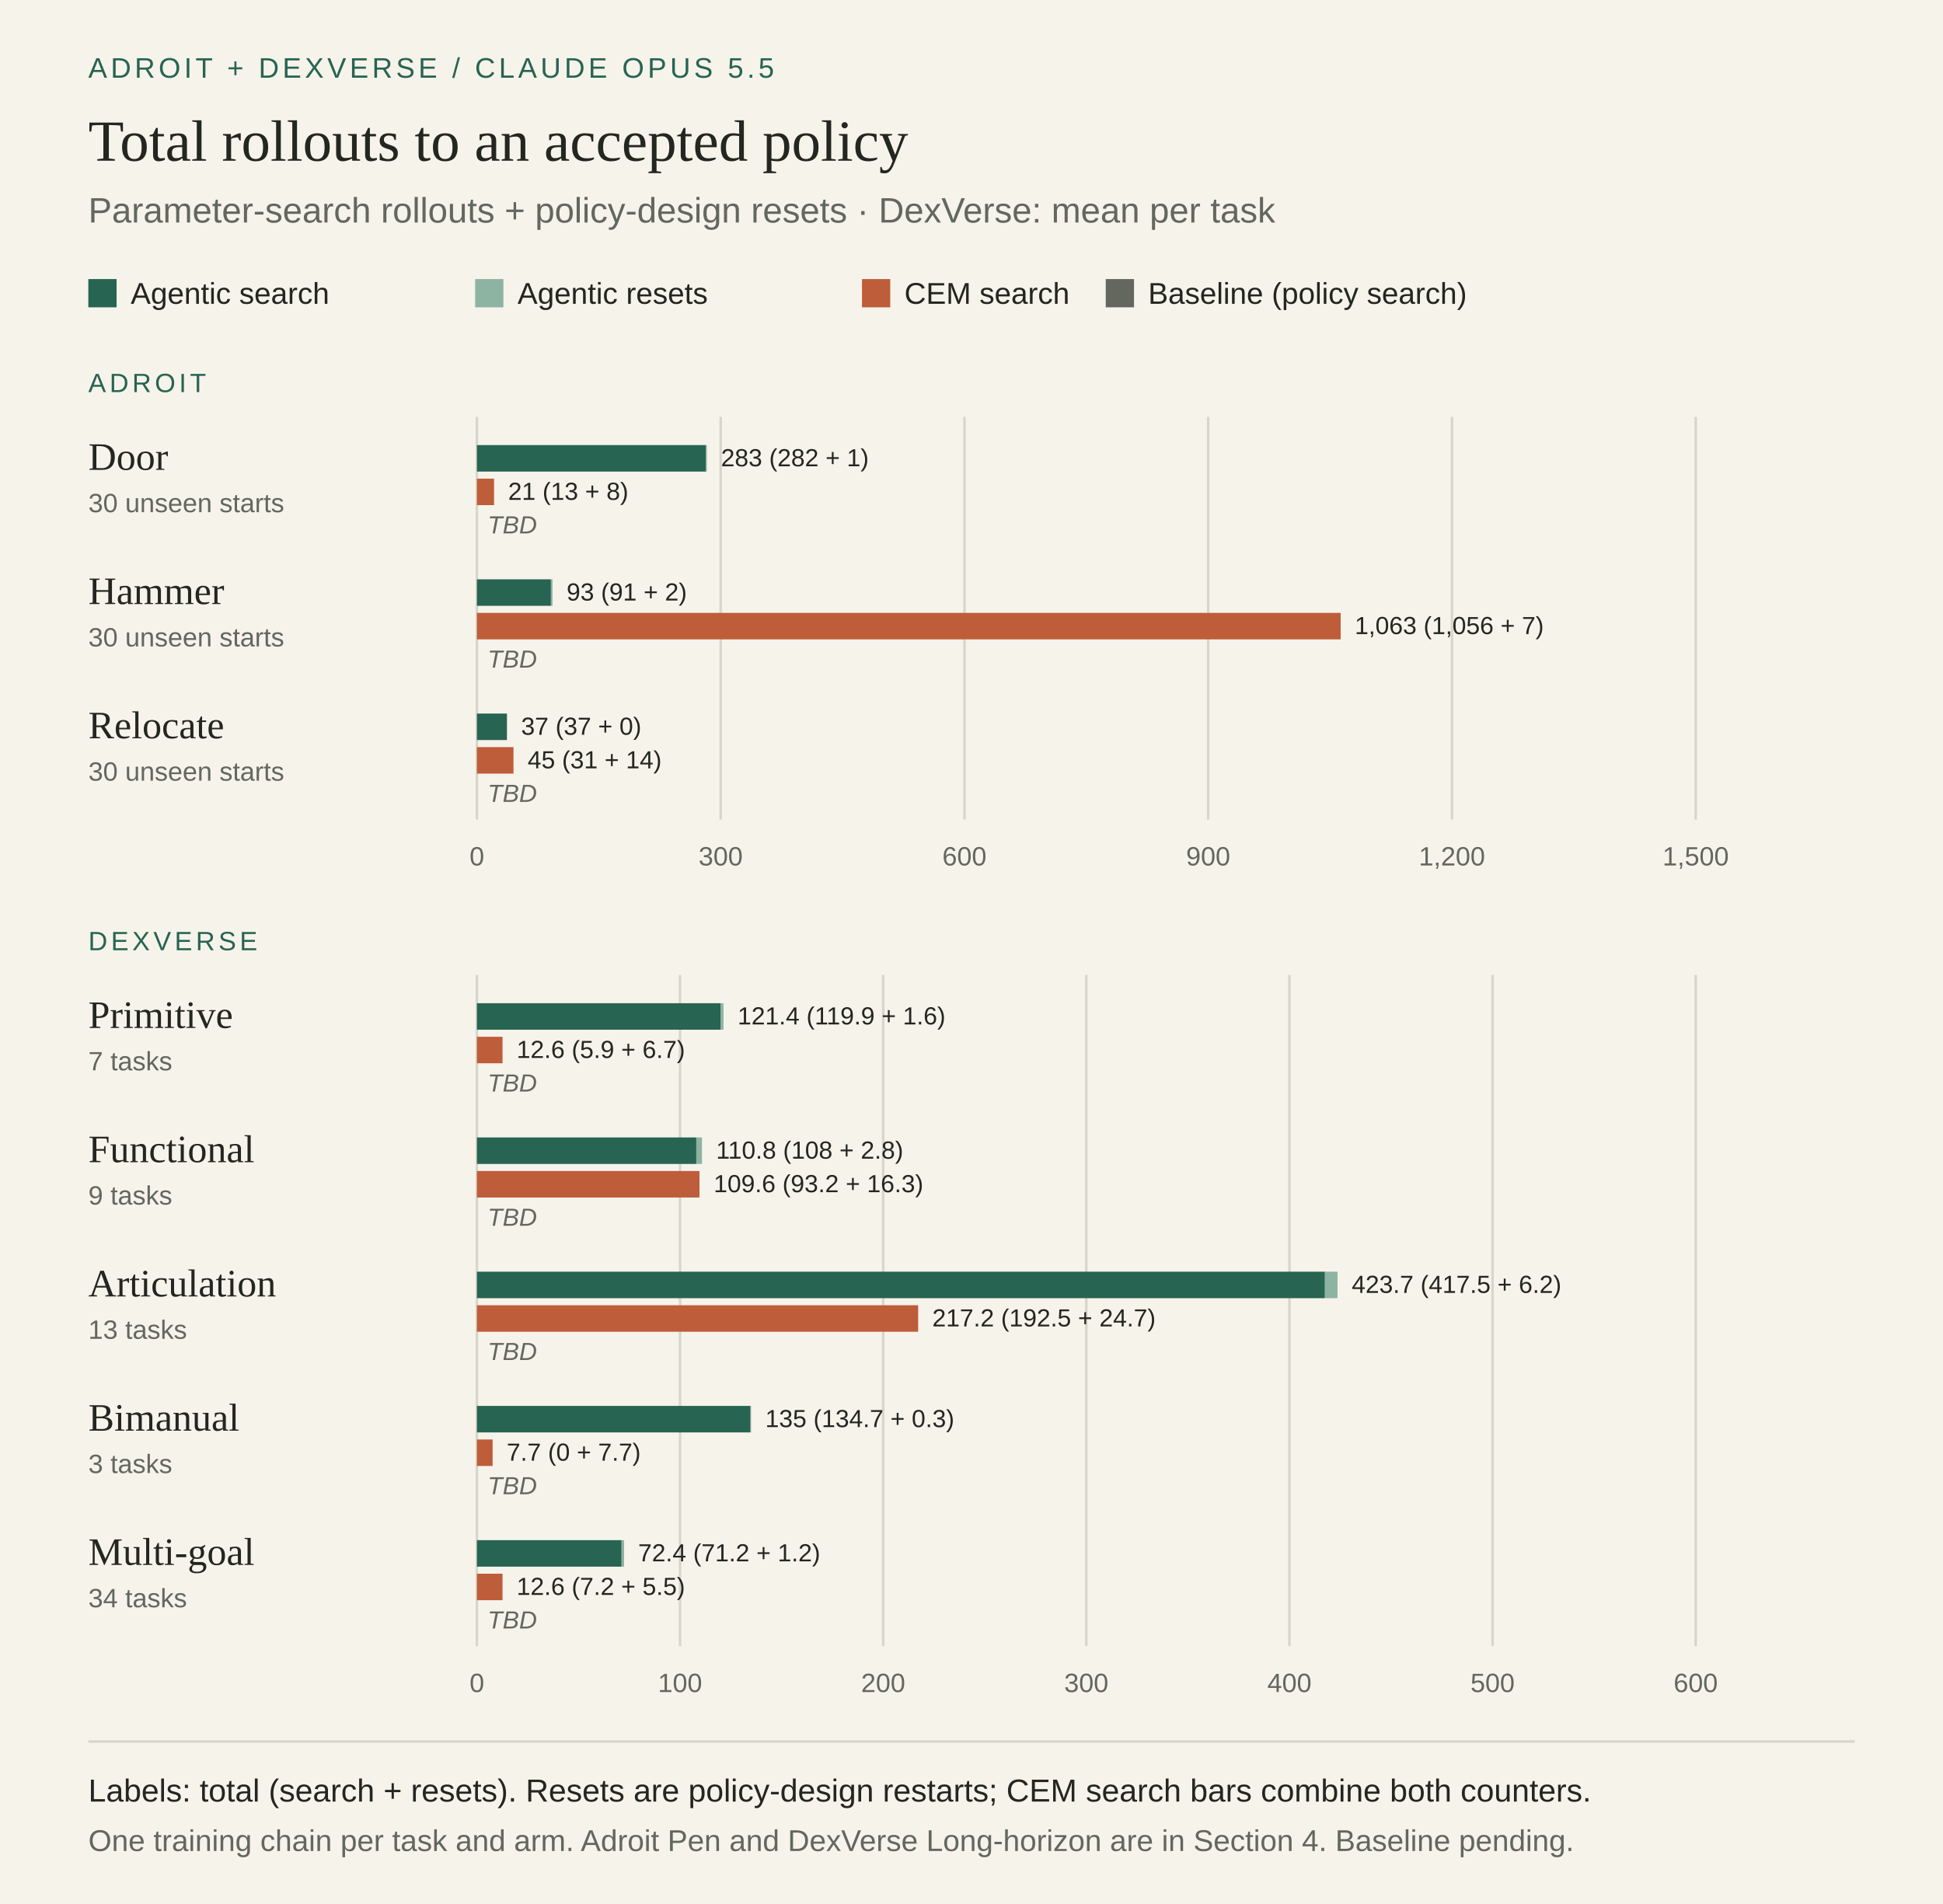
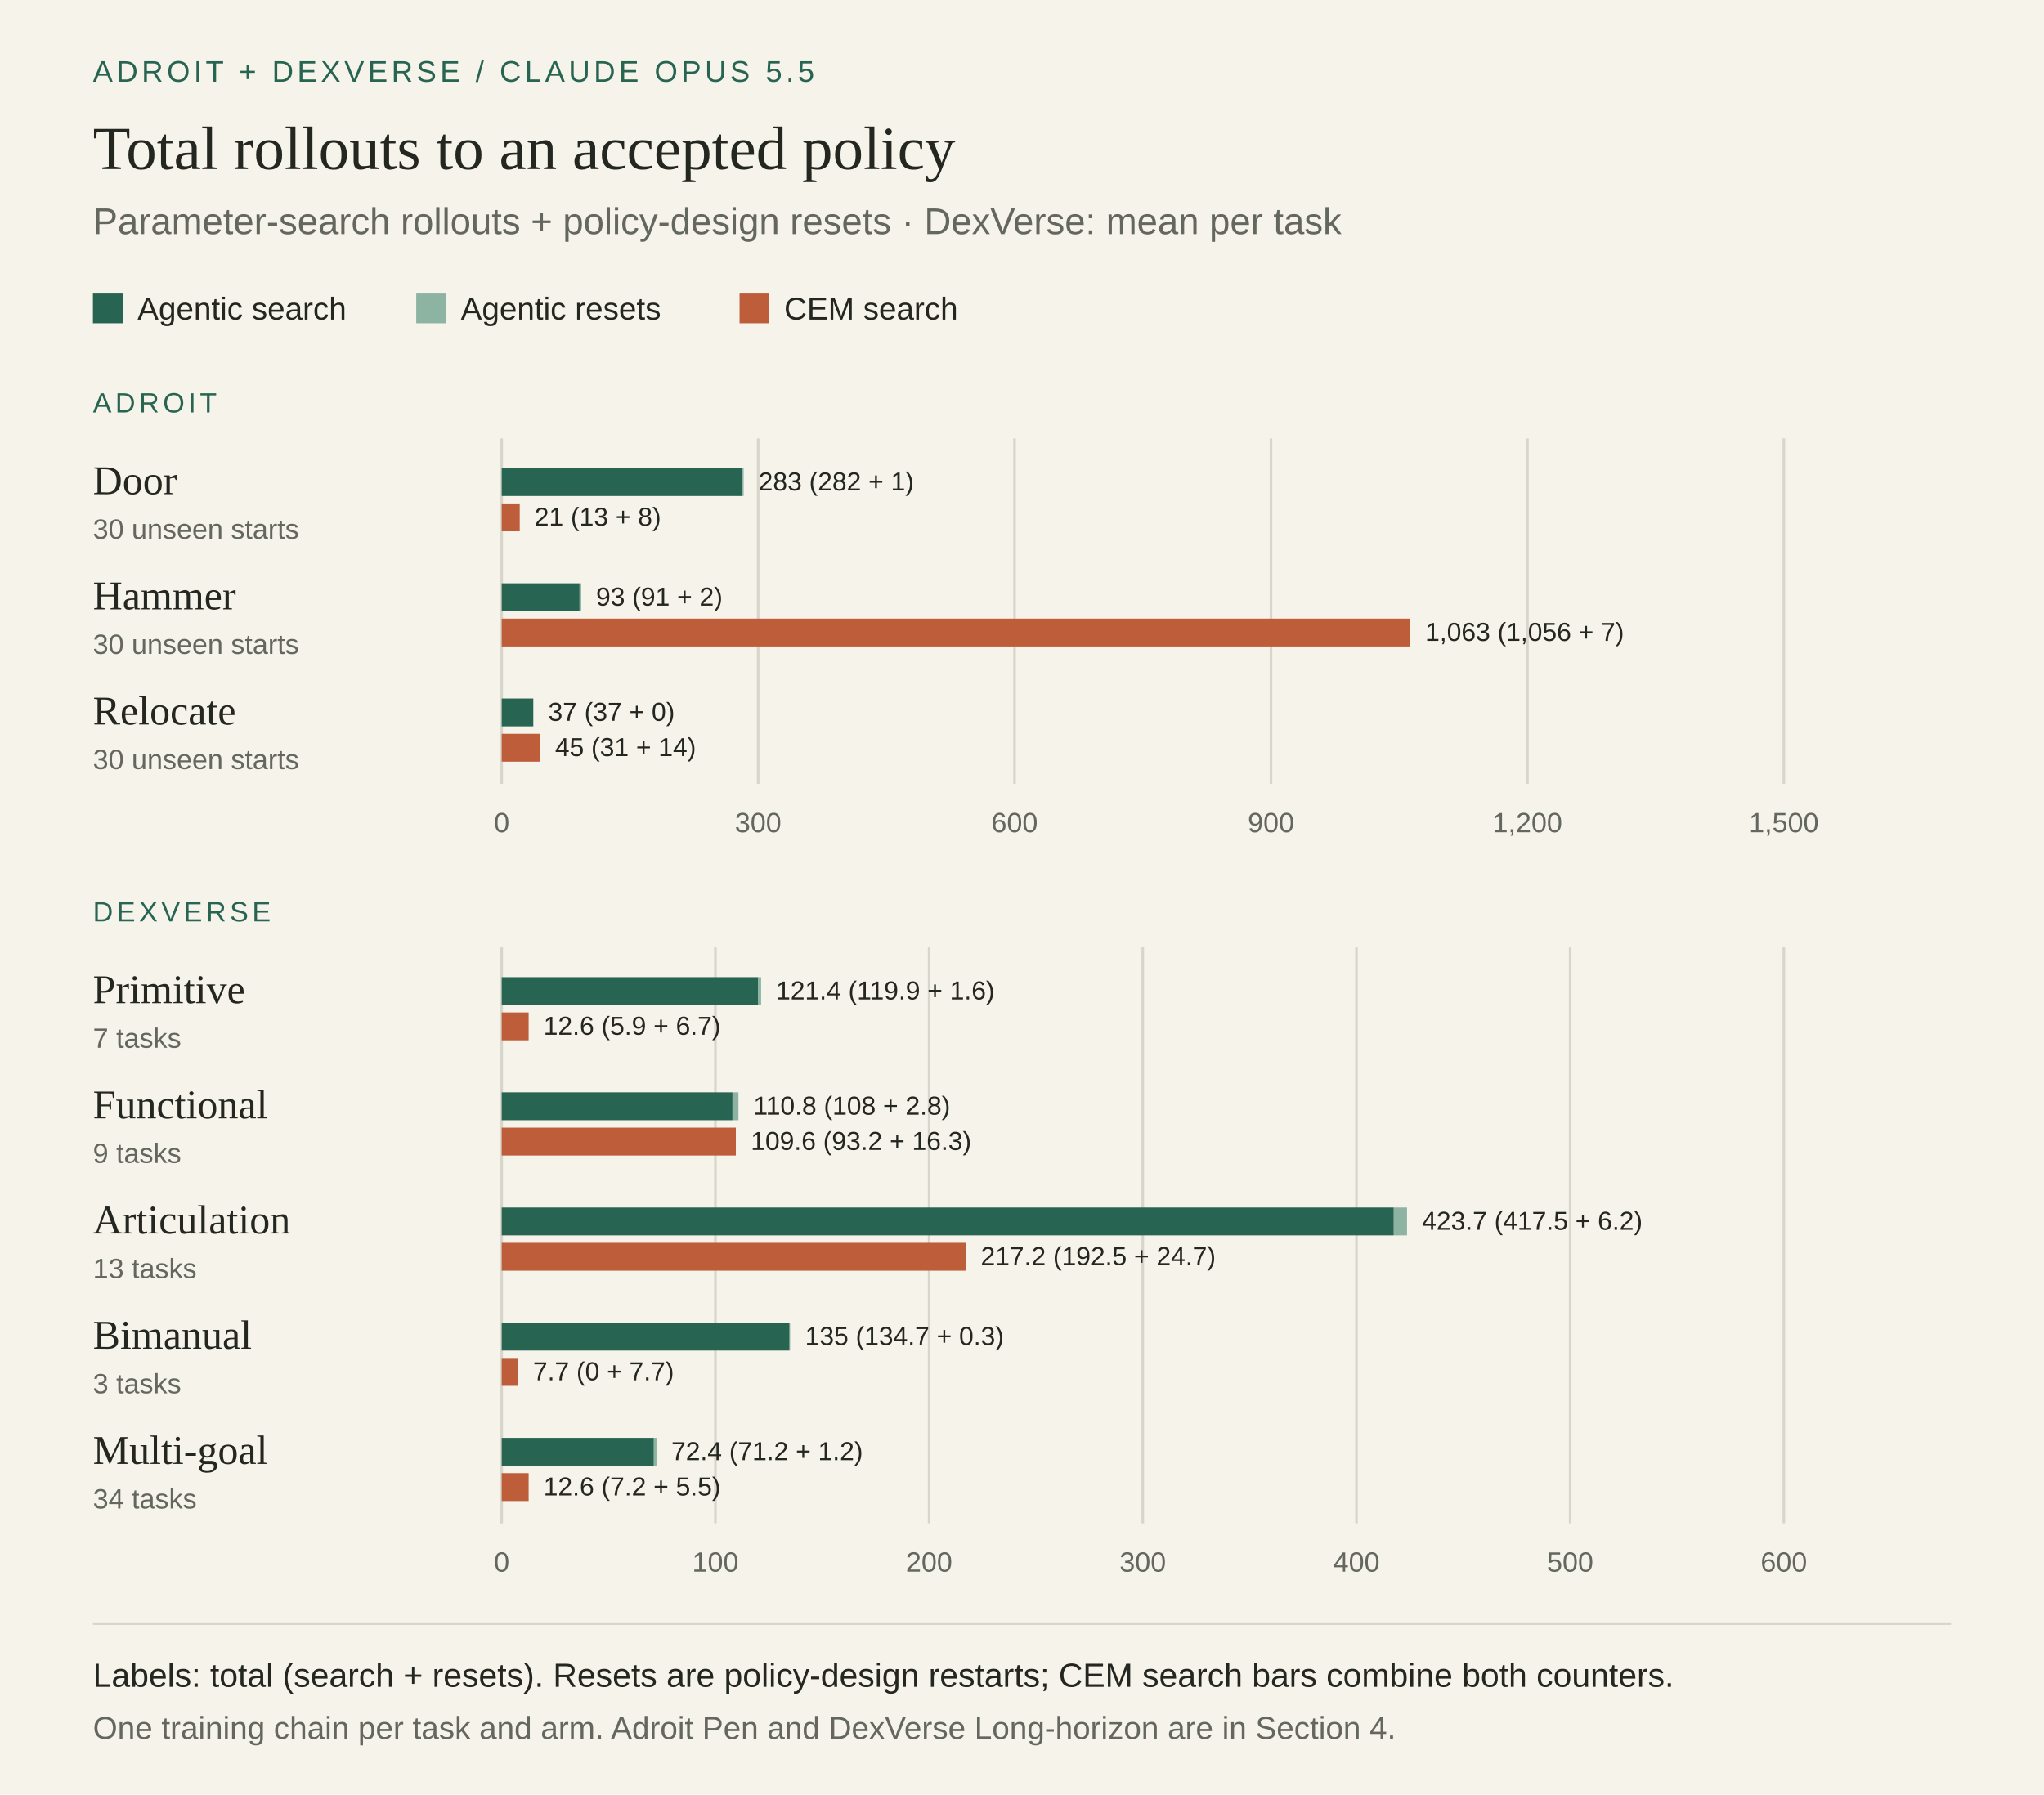
- <svg xmlns="http://www.w3.org/2000/svg" width="1100" height="1078" viewBox="0 0 1100 1078" role="img" aria-labelledby="figure-title figure-desc">
+ <svg xmlns="http://www.w3.org/2000/svg" width="1100" height="966" viewBox="0 0 1100 966" role="img" aria-labelledby="figure-title figure-desc">
  <defs>
    <marker id="arrow" markerWidth="8" markerHeight="8" refX="7" refY="4" orient="auto" markerUnits="userSpaceOnUse">
      <path d="M 0 0 L 8 4 L 0 8 Z" fill="#276451" />
    </marker>
  </defs>
-   <rect width="1100" height="1078" fill="#f6f3eb" />
+   <rect width="1100" height="966" fill="#f6f3eb" />
  <text x="50" y="44" font-family="Arial, Helvetica, sans-serif" font-size="16" fill="#276451" text-anchor="start" letter-spacing="2">ADROIT + DEXVERSE  /  CLAUDE OPUS 5.5</text>
  <text x="50" y="91" font-family="Georgia, 'Times New Roman', serif" font-size="33" fill="#242620" text-anchor="start">Total rollouts to an accepted policy</text>
  <text x="50" y="126" font-family="Arial, Helvetica, sans-serif" font-size="20" fill="#63675d" text-anchor="start">Parameter-search rollouts + policy-design resets · DexVerse: mean per task</text>
  <rect x="50" y="158" width="16" height="16" fill="#276451" />
  <text x="74" y="172" font-family="Arial, Helvetica, sans-serif" font-size="17" fill="#242620" text-anchor="start">Agentic search</text>
-   <rect x="269" y="158" width="16" height="16" fill="#8db3a3" />
-   <text x="293" y="172" font-family="Arial, Helvetica, sans-serif" font-size="17" fill="#242620" text-anchor="start">Agentic resets</text>
-   <rect x="488" y="158" width="16" height="16" fill="#be5d39" />
-   <text x="512" y="172" font-family="Arial, Helvetica, sans-serif" font-size="17" fill="#242620" text-anchor="start">CEM search</text>
-   <rect x="626" y="158" width="16" height="16" fill="#63675d" />
-   <text x="650" y="172" font-family="Arial, Helvetica, sans-serif" font-size="17" fill="#242620" text-anchor="start">Baseline (policy search)</text>
+   <rect x="224" y="158" width="16" height="16" fill="#8db3a3" />
+   <text x="248" y="172" font-family="Arial, Helvetica, sans-serif" font-size="17" fill="#242620" text-anchor="start">Agentic resets</text>
+   <rect x="398" y="158" width="16" height="16" fill="#be5d39" />
+   <text x="422" y="172" font-family="Arial, Helvetica, sans-serif" font-size="17" fill="#242620" text-anchor="start">CEM search</text>
  <text x="50" y="222" font-family="Arial, Helvetica, sans-serif" font-size="15" fill="#276451" text-anchor="start" letter-spacing="2">ADROIT</text>
-   <line x1="270.0" y1="236" x2="270.0" y2="464" stroke="#d7d6ca" stroke-width="1.4" />
-   <text x="270.0" y="490" font-family="Arial, Helvetica, sans-serif" font-size="15" fill="#63675d" text-anchor="middle">0</text>
-   <line x1="408.0" y1="236" x2="408.0" y2="464" stroke="#d7d6ca" stroke-width="1.4" />
-   <text x="408.0" y="490" font-family="Arial, Helvetica, sans-serif" font-size="15" fill="#63675d" text-anchor="middle">300</text>
-   <line x1="546.0" y1="236" x2="546.0" y2="464" stroke="#d7d6ca" stroke-width="1.4" />
-   <text x="546.0" y="490" font-family="Arial, Helvetica, sans-serif" font-size="15" fill="#63675d" text-anchor="middle">600</text>
-   <line x1="684.0" y1="236" x2="684.0" y2="464" stroke="#d7d6ca" stroke-width="1.4" />
-   <text x="684.0" y="490" font-family="Arial, Helvetica, sans-serif" font-size="15" fill="#63675d" text-anchor="middle">900</text>
-   <line x1="822.0" y1="236" x2="822.0" y2="464" stroke="#d7d6ca" stroke-width="1.4" />
-   <text x="822.0" y="490" font-family="Arial, Helvetica, sans-serif" font-size="15" fill="#63675d" text-anchor="middle">1,200</text>
-   <line x1="960.0" y1="236" x2="960.0" y2="464" stroke="#d7d6ca" stroke-width="1.4" />
-   <text x="960.0" y="490" font-family="Arial, Helvetica, sans-serif" font-size="15" fill="#63675d" text-anchor="middle">1,500</text>
+   <line x1="270.0" y1="236" x2="270.0" y2="422" stroke="#d7d6ca" stroke-width="1.4" />
+   <text x="270.0" y="448" font-family="Arial, Helvetica, sans-serif" font-size="15" fill="#63675d" text-anchor="middle">0</text>
+   <line x1="408.0" y1="236" x2="408.0" y2="422" stroke="#d7d6ca" stroke-width="1.4" />
+   <text x="408.0" y="448" font-family="Arial, Helvetica, sans-serif" font-size="15" fill="#63675d" text-anchor="middle">300</text>
+   <line x1="546.0" y1="236" x2="546.0" y2="422" stroke="#d7d6ca" stroke-width="1.4" />
+   <text x="546.0" y="448" font-family="Arial, Helvetica, sans-serif" font-size="15" fill="#63675d" text-anchor="middle">600</text>
+   <line x1="684.0" y1="236" x2="684.0" y2="422" stroke="#d7d6ca" stroke-width="1.4" />
+   <text x="684.0" y="448" font-family="Arial, Helvetica, sans-serif" font-size="15" fill="#63675d" text-anchor="middle">900</text>
+   <line x1="822.0" y1="236" x2="822.0" y2="422" stroke="#d7d6ca" stroke-width="1.4" />
+   <text x="822.0" y="448" font-family="Arial, Helvetica, sans-serif" font-size="15" fill="#63675d" text-anchor="middle">1,200</text>
+   <line x1="960.0" y1="236" x2="960.0" y2="422" stroke="#d7d6ca" stroke-width="1.4" />
+   <text x="960.0" y="448" font-family="Arial, Helvetica, sans-serif" font-size="15" fill="#63675d" text-anchor="middle">1,500</text>
  <text x="50" y="266" font-family="Georgia, 'Times New Roman', serif" font-size="22" fill="#242620" text-anchor="start">Door</text>
  <text x="50" y="290" font-family="Arial, Helvetica, sans-serif" font-size="15" fill="#63675d" text-anchor="start">30 unseen starts</text>
  <rect x="270" y="252" width="129.7" height="15" fill="#276451" />
  <rect x="399.7" y="252" width="0.5" height="15" fill="#8db3a3" />
  <text x="408.18" y="264" font-family="Arial, Helvetica, sans-serif" font-size="14" fill="#242620" text-anchor="start">283  (282 + 1)</text>
  <rect x="270" y="271" width="9.7" height="15" fill="#be5d39" />
  <text x="287.66" y="283" font-family="Arial, Helvetica, sans-serif" font-size="14" fill="#242620" text-anchor="start">21  (13 + 8)</text>
-   <text x="276" y="302" font-family="Arial, Helvetica, sans-serif" font-size="14" fill="#63675d" text-anchor="start" font-style="italic">TBD</text>
-   <text x="50" y="342" font-family="Georgia, 'Times New Roman', serif" font-size="22" fill="#242620" text-anchor="start">Hammer</text>
-   <text x="50" y="366" font-family="Arial, Helvetica, sans-serif" font-size="15" fill="#63675d" text-anchor="start">30 unseen starts</text>
-   <rect x="270" y="328" width="41.9" height="15" fill="#276451" />
-   <rect x="311.9" y="328" width="0.9" height="15" fill="#8db3a3" />
-   <text x="320.78" y="340" font-family="Arial, Helvetica, sans-serif" font-size="14" fill="#242620" text-anchor="start">93  (91 + 2)</text>
-   <rect x="270" y="347" width="489.0" height="15" fill="#be5d39" />
-   <text x="766.98" y="359" font-family="Arial, Helvetica, sans-serif" font-size="14" fill="#242620" text-anchor="start">1,063  (1,056 + 7)</text>
-   <text x="276" y="378" font-family="Arial, Helvetica, sans-serif" font-size="14" fill="#63675d" text-anchor="start" font-style="italic">TBD</text>
-   <text x="50" y="418" font-family="Georgia, 'Times New Roman', serif" font-size="22" fill="#242620" text-anchor="start">Relocate</text>
-   <text x="50" y="442" font-family="Arial, Helvetica, sans-serif" font-size="15" fill="#63675d" text-anchor="start">30 unseen starts</text>
-   <rect x="270" y="404" width="17.0" height="15" fill="#276451" />
-   <rect x="287.0" y="404" width="0.0" height="15" fill="#8db3a3" />
-   <text x="295.02" y="416" font-family="Arial, Helvetica, sans-serif" font-size="14" fill="#242620" text-anchor="start">37  (37 + 0)</text>
-   <rect x="270" y="423" width="20.7" height="15" fill="#be5d39" />
-   <text x="298.7" y="435" font-family="Arial, Helvetica, sans-serif" font-size="14" fill="#242620" text-anchor="start">45  (31 + 14)</text>
-   <text x="276" y="454" font-family="Arial, Helvetica, sans-serif" font-size="14" fill="#63675d" text-anchor="start" font-style="italic">TBD</text>
-   <text x="50" y="538" font-family="Arial, Helvetica, sans-serif" font-size="15" fill="#276451" text-anchor="start" letter-spacing="2">DEXVERSE</text>
-   <line x1="270.0" y1="552" x2="270.0" y2="932" stroke="#d7d6ca" stroke-width="1.4" />
-   <text x="270.0" y="958" font-family="Arial, Helvetica, sans-serif" font-size="15" fill="#63675d" text-anchor="middle">0</text>
-   <line x1="385.0" y1="552" x2="385.0" y2="932" stroke="#d7d6ca" stroke-width="1.4" />
-   <text x="385.0" y="958" font-family="Arial, Helvetica, sans-serif" font-size="15" fill="#63675d" text-anchor="middle">100</text>
-   <line x1="500.0" y1="552" x2="500.0" y2="932" stroke="#d7d6ca" stroke-width="1.4" />
-   <text x="500.0" y="958" font-family="Arial, Helvetica, sans-serif" font-size="15" fill="#63675d" text-anchor="middle">200</text>
-   <line x1="615.0" y1="552" x2="615.0" y2="932" stroke="#d7d6ca" stroke-width="1.4" />
-   <text x="615.0" y="958" font-family="Arial, Helvetica, sans-serif" font-size="15" fill="#63675d" text-anchor="middle">300</text>
-   <line x1="730.0" y1="552" x2="730.0" y2="932" stroke="#d7d6ca" stroke-width="1.4" />
-   <text x="730.0" y="958" font-family="Arial, Helvetica, sans-serif" font-size="15" fill="#63675d" text-anchor="middle">400</text>
-   <line x1="845.0" y1="552" x2="845.0" y2="932" stroke="#d7d6ca" stroke-width="1.4" />
-   <text x="845.0" y="958" font-family="Arial, Helvetica, sans-serif" font-size="15" fill="#63675d" text-anchor="middle">500</text>
-   <line x1="960.0" y1="552" x2="960.0" y2="932" stroke="#d7d6ca" stroke-width="1.4" />
-   <text x="960.0" y="958" font-family="Arial, Helvetica, sans-serif" font-size="15" fill="#63675d" text-anchor="middle">600</text>
-   <text x="50" y="582" font-family="Georgia, 'Times New Roman', serif" font-size="22" fill="#242620" text-anchor="start">Primitive</text>
-   <text x="50" y="606" font-family="Arial, Helvetica, sans-serif" font-size="15" fill="#63675d" text-anchor="start">7 tasks</text>
-   <rect x="270" y="568" width="137.9" height="15" fill="#276451" />
-   <rect x="407.9" y="568" width="1.7" height="15" fill="#8db3a3" />
-   <text x="417.61" y="580" font-family="Arial, Helvetica, sans-serif" font-size="14" fill="#242620" text-anchor="start">121.4  (119.9 + 1.6)</text>
-   <rect x="270" y="587" width="14.5" height="15" fill="#be5d39" />
-   <text x="292.49" y="599" font-family="Arial, Helvetica, sans-serif" font-size="14" fill="#242620" text-anchor="start">12.6  (5.9 + 6.7)</text>
-   <text x="276" y="618" font-family="Arial, Helvetica, sans-serif" font-size="14" fill="#63675d" text-anchor="start" font-style="italic">TBD</text>
-   <text x="50" y="658" font-family="Georgia, 'Times New Roman', serif" font-size="22" fill="#242620" text-anchor="start">Functional</text>
-   <text x="50" y="682" font-family="Arial, Helvetica, sans-serif" font-size="15" fill="#63675d" text-anchor="start">9 tasks</text>
-   <rect x="270" y="644" width="124.2" height="15" fill="#276451" />
-   <rect x="394.2" y="644" width="3.2" height="15" fill="#8db3a3" />
-   <text x="405.42" y="656" font-family="Arial, Helvetica, sans-serif" font-size="14" fill="#242620" text-anchor="start">110.8  (108 + 2.8)</text>
-   <rect x="270" y="663" width="126.0" height="15" fill="#be5d39" />
-   <text x="404.04" y="675" font-family="Arial, Helvetica, sans-serif" font-size="14" fill="#242620" text-anchor="start">109.6  (93.2 + 16.3)</text>
-   <text x="276" y="694" font-family="Arial, Helvetica, sans-serif" font-size="14" fill="#63675d" text-anchor="start" font-style="italic">TBD</text>
-   <text x="50" y="734" font-family="Georgia, 'Times New Roman', serif" font-size="22" fill="#242620" text-anchor="start">Articulation</text>
-   <text x="50" y="758" font-family="Arial, Helvetica, sans-serif" font-size="15" fill="#63675d" text-anchor="start">13 tasks</text>
-   <rect x="270" y="720" width="480.1" height="15" fill="#276451" />
-   <rect x="750.1" y="720" width="7.1" height="15" fill="#8db3a3" />
-   <text x="765.255" y="732" font-family="Arial, Helvetica, sans-serif" font-size="14" fill="#242620" text-anchor="start">423.7  (417.5 + 6.2)</text>
-   <rect x="270" y="739" width="249.8" height="15" fill="#be5d39" />
-   <text x="527.78" y="751" font-family="Arial, Helvetica, sans-serif" font-size="14" fill="#242620" text-anchor="start">217.2  (192.5 + 24.7)</text>
-   <text x="276" y="770" font-family="Arial, Helvetica, sans-serif" font-size="14" fill="#63675d" text-anchor="start" font-style="italic">TBD</text>
-   <text x="50" y="810" font-family="Georgia, 'Times New Roman', serif" font-size="22" fill="#242620" text-anchor="start">Bimanual</text>
-   <text x="50" y="834" font-family="Arial, Helvetica, sans-serif" font-size="15" fill="#63675d" text-anchor="start">3 tasks</text>
-   <rect x="270" y="796" width="154.9" height="15" fill="#276451" />
-   <rect x="424.9" y="796" width="0.3" height="15" fill="#8db3a3" />
-   <text x="433.25" y="808" font-family="Arial, Helvetica, sans-serif" font-size="14" fill="#242620" text-anchor="start">135  (134.7 + 0.3)</text>
-   <rect x="270" y="815" width="8.9" height="15" fill="#be5d39" />
-   <text x="286.855" y="827" font-family="Arial, Helvetica, sans-serif" font-size="14" fill="#242620" text-anchor="start">7.7  (0 + 7.7)</text>
-   <text x="276" y="846" font-family="Arial, Helvetica, sans-serif" font-size="14" fill="#63675d" text-anchor="start" font-style="italic">TBD</text>
-   <text x="50" y="886" font-family="Georgia, 'Times New Roman', serif" font-size="22" fill="#242620" text-anchor="start">Multi-goal</text>
-   <text x="50" y="910" font-family="Arial, Helvetica, sans-serif" font-size="15" fill="#63675d" text-anchor="start">34 tasks</text>
-   <rect x="270" y="872" width="81.9" height="15" fill="#276451" />
-   <rect x="351.9" y="872" width="1.4" height="15" fill="#8db3a3" />
-   <text x="361.26" y="884" font-family="Arial, Helvetica, sans-serif" font-size="14" fill="#242620" text-anchor="start">72.4  (71.2 + 1.2)</text>
-   <rect x="270" y="891" width="14.5" height="15" fill="#be5d39" />
-   <text x="292.49" y="903" font-family="Arial, Helvetica, sans-serif" font-size="14" fill="#242620" text-anchor="start">12.6  (7.2 + 5.5)</text>
-   <text x="276" y="922" font-family="Arial, Helvetica, sans-serif" font-size="14" fill="#63675d" text-anchor="start" font-style="italic">TBD</text>
-   <line x1="50" y1="986" x2="1050" y2="986" stroke="#d7d6ca" stroke-width="1.4" />
-   <text x="50" y="1020" font-family="Arial, Helvetica, sans-serif" font-size="18" fill="#242620" text-anchor="start">Labels: total (search + resets). Resets are policy-design restarts; CEM search bars combine both counters.</text>
-   <text x="50" y="1048" font-family="Arial, Helvetica, sans-serif" font-size="17" fill="#63675d" text-anchor="start">One training chain per task and arm. Adroit Pen and DexVerse Long-horizon are in Section 4. Baseline pending.</text>
+   <text x="50" y="328" font-family="Georgia, 'Times New Roman', serif" font-size="22" fill="#242620" text-anchor="start">Hammer</text>
+   <text x="50" y="352" font-family="Arial, Helvetica, sans-serif" font-size="15" fill="#63675d" text-anchor="start">30 unseen starts</text>
+   <rect x="270" y="314" width="41.9" height="15" fill="#276451" />
+   <rect x="311.9" y="314" width="0.9" height="15" fill="#8db3a3" />
+   <text x="320.78" y="326" font-family="Arial, Helvetica, sans-serif" font-size="14" fill="#242620" text-anchor="start">93  (91 + 2)</text>
+   <rect x="270" y="333" width="489.0" height="15" fill="#be5d39" />
+   <text x="766.98" y="345" font-family="Arial, Helvetica, sans-serif" font-size="14" fill="#242620" text-anchor="start">1,063  (1,056 + 7)</text>
+   <text x="50" y="390" font-family="Georgia, 'Times New Roman', serif" font-size="22" fill="#242620" text-anchor="start">Relocate</text>
+   <text x="50" y="414" font-family="Arial, Helvetica, sans-serif" font-size="15" fill="#63675d" text-anchor="start">30 unseen starts</text>
+   <rect x="270" y="376" width="17.0" height="15" fill="#276451" />
+   <rect x="287.0" y="376" width="0.0" height="15" fill="#8db3a3" />
+   <text x="295.02" y="388" font-family="Arial, Helvetica, sans-serif" font-size="14" fill="#242620" text-anchor="start">37  (37 + 0)</text>
+   <rect x="270" y="395" width="20.7" height="15" fill="#be5d39" />
+   <text x="298.7" y="407" font-family="Arial, Helvetica, sans-serif" font-size="14" fill="#242620" text-anchor="start">45  (31 + 14)</text>
+   <text x="50" y="496" font-family="Arial, Helvetica, sans-serif" font-size="15" fill="#276451" text-anchor="start" letter-spacing="2">DEXVERSE</text>
+   <line x1="270.0" y1="510" x2="270.0" y2="820" stroke="#d7d6ca" stroke-width="1.4" />
+   <text x="270.0" y="846" font-family="Arial, Helvetica, sans-serif" font-size="15" fill="#63675d" text-anchor="middle">0</text>
+   <line x1="385.0" y1="510" x2="385.0" y2="820" stroke="#d7d6ca" stroke-width="1.4" />
+   <text x="385.0" y="846" font-family="Arial, Helvetica, sans-serif" font-size="15" fill="#63675d" text-anchor="middle">100</text>
+   <line x1="500.0" y1="510" x2="500.0" y2="820" stroke="#d7d6ca" stroke-width="1.4" />
+   <text x="500.0" y="846" font-family="Arial, Helvetica, sans-serif" font-size="15" fill="#63675d" text-anchor="middle">200</text>
+   <line x1="615.0" y1="510" x2="615.0" y2="820" stroke="#d7d6ca" stroke-width="1.4" />
+   <text x="615.0" y="846" font-family="Arial, Helvetica, sans-serif" font-size="15" fill="#63675d" text-anchor="middle">300</text>
+   <line x1="730.0" y1="510" x2="730.0" y2="820" stroke="#d7d6ca" stroke-width="1.4" />
+   <text x="730.0" y="846" font-family="Arial, Helvetica, sans-serif" font-size="15" fill="#63675d" text-anchor="middle">400</text>
+   <line x1="845.0" y1="510" x2="845.0" y2="820" stroke="#d7d6ca" stroke-width="1.4" />
+   <text x="845.0" y="846" font-family="Arial, Helvetica, sans-serif" font-size="15" fill="#63675d" text-anchor="middle">500</text>
+   <line x1="960.0" y1="510" x2="960.0" y2="820" stroke="#d7d6ca" stroke-width="1.4" />
+   <text x="960.0" y="846" font-family="Arial, Helvetica, sans-serif" font-size="15" fill="#63675d" text-anchor="middle">600</text>
+   <text x="50" y="540" font-family="Georgia, 'Times New Roman', serif" font-size="22" fill="#242620" text-anchor="start">Primitive</text>
+   <text x="50" y="564" font-family="Arial, Helvetica, sans-serif" font-size="15" fill="#63675d" text-anchor="start">7 tasks</text>
+   <rect x="270" y="526" width="137.9" height="15" fill="#276451" />
+   <rect x="407.9" y="526" width="1.7" height="15" fill="#8db3a3" />
+   <text x="417.61" y="538" font-family="Arial, Helvetica, sans-serif" font-size="14" fill="#242620" text-anchor="start">121.4  (119.9 + 1.6)</text>
+   <rect x="270" y="545" width="14.5" height="15" fill="#be5d39" />
+   <text x="292.49" y="557" font-family="Arial, Helvetica, sans-serif" font-size="14" fill="#242620" text-anchor="start">12.6  (5.9 + 6.7)</text>
+   <text x="50" y="602" font-family="Georgia, 'Times New Roman', serif" font-size="22" fill="#242620" text-anchor="start">Functional</text>
+   <text x="50" y="626" font-family="Arial, Helvetica, sans-serif" font-size="15" fill="#63675d" text-anchor="start">9 tasks</text>
+   <rect x="270" y="588" width="124.2" height="15" fill="#276451" />
+   <rect x="394.2" y="588" width="3.2" height="15" fill="#8db3a3" />
+   <text x="405.42" y="600" font-family="Arial, Helvetica, sans-serif" font-size="14" fill="#242620" text-anchor="start">110.8  (108 + 2.8)</text>
+   <rect x="270" y="607" width="126.0" height="15" fill="#be5d39" />
+   <text x="404.04" y="619" font-family="Arial, Helvetica, sans-serif" font-size="14" fill="#242620" text-anchor="start">109.6  (93.2 + 16.3)</text>
+   <text x="50" y="664" font-family="Georgia, 'Times New Roman', serif" font-size="22" fill="#242620" text-anchor="start">Articulation</text>
+   <text x="50" y="688" font-family="Arial, Helvetica, sans-serif" font-size="15" fill="#63675d" text-anchor="start">13 tasks</text>
+   <rect x="270" y="650" width="480.1" height="15" fill="#276451" />
+   <rect x="750.1" y="650" width="7.1" height="15" fill="#8db3a3" />
+   <text x="765.255" y="662" font-family="Arial, Helvetica, sans-serif" font-size="14" fill="#242620" text-anchor="start">423.7  (417.5 + 6.2)</text>
+   <rect x="270" y="669" width="249.8" height="15" fill="#be5d39" />
+   <text x="527.78" y="681" font-family="Arial, Helvetica, sans-serif" font-size="14" fill="#242620" text-anchor="start">217.2  (192.5 + 24.7)</text>
+   <text x="50" y="726" font-family="Georgia, 'Times New Roman', serif" font-size="22" fill="#242620" text-anchor="start">Bimanual</text>
+   <text x="50" y="750" font-family="Arial, Helvetica, sans-serif" font-size="15" fill="#63675d" text-anchor="start">3 tasks</text>
+   <rect x="270" y="712" width="154.9" height="15" fill="#276451" />
+   <rect x="424.9" y="712" width="0.3" height="15" fill="#8db3a3" />
+   <text x="433.25" y="724" font-family="Arial, Helvetica, sans-serif" font-size="14" fill="#242620" text-anchor="start">135  (134.7 + 0.3)</text>
+   <rect x="270" y="731" width="8.9" height="15" fill="#be5d39" />
+   <text x="286.855" y="743" font-family="Arial, Helvetica, sans-serif" font-size="14" fill="#242620" text-anchor="start">7.7  (0 + 7.7)</text>
+   <text x="50" y="788" font-family="Georgia, 'Times New Roman', serif" font-size="22" fill="#242620" text-anchor="start">Multi-goal</text>
+   <text x="50" y="812" font-family="Arial, Helvetica, sans-serif" font-size="15" fill="#63675d" text-anchor="start">34 tasks</text>
+   <rect x="270" y="774" width="81.9" height="15" fill="#276451" />
+   <rect x="351.9" y="774" width="1.4" height="15" fill="#8db3a3" />
+   <text x="361.26" y="786" font-family="Arial, Helvetica, sans-serif" font-size="14" fill="#242620" text-anchor="start">72.4  (71.2 + 1.2)</text>
+   <rect x="270" y="793" width="14.5" height="15" fill="#be5d39" />
+   <text x="292.49" y="805" font-family="Arial, Helvetica, sans-serif" font-size="14" fill="#242620" text-anchor="start">12.6  (7.2 + 5.5)</text>
+   <line x1="50" y1="874" x2="1050" y2="874" stroke="#d7d6ca" stroke-width="1.4" />
+   <text x="50" y="908" font-family="Arial, Helvetica, sans-serif" font-size="18" fill="#242620" text-anchor="start">Labels: total (search + resets). Resets are policy-design restarts; CEM search bars combine both counters.</text>
+   <text x="50" y="936" font-family="Arial, Helvetica, sans-serif" font-size="17" fill="#63675d" text-anchor="start">One training chain per task and arm. Adroit Pen and DexVerse Long-horizon are in Section 4.</text>
</svg>
